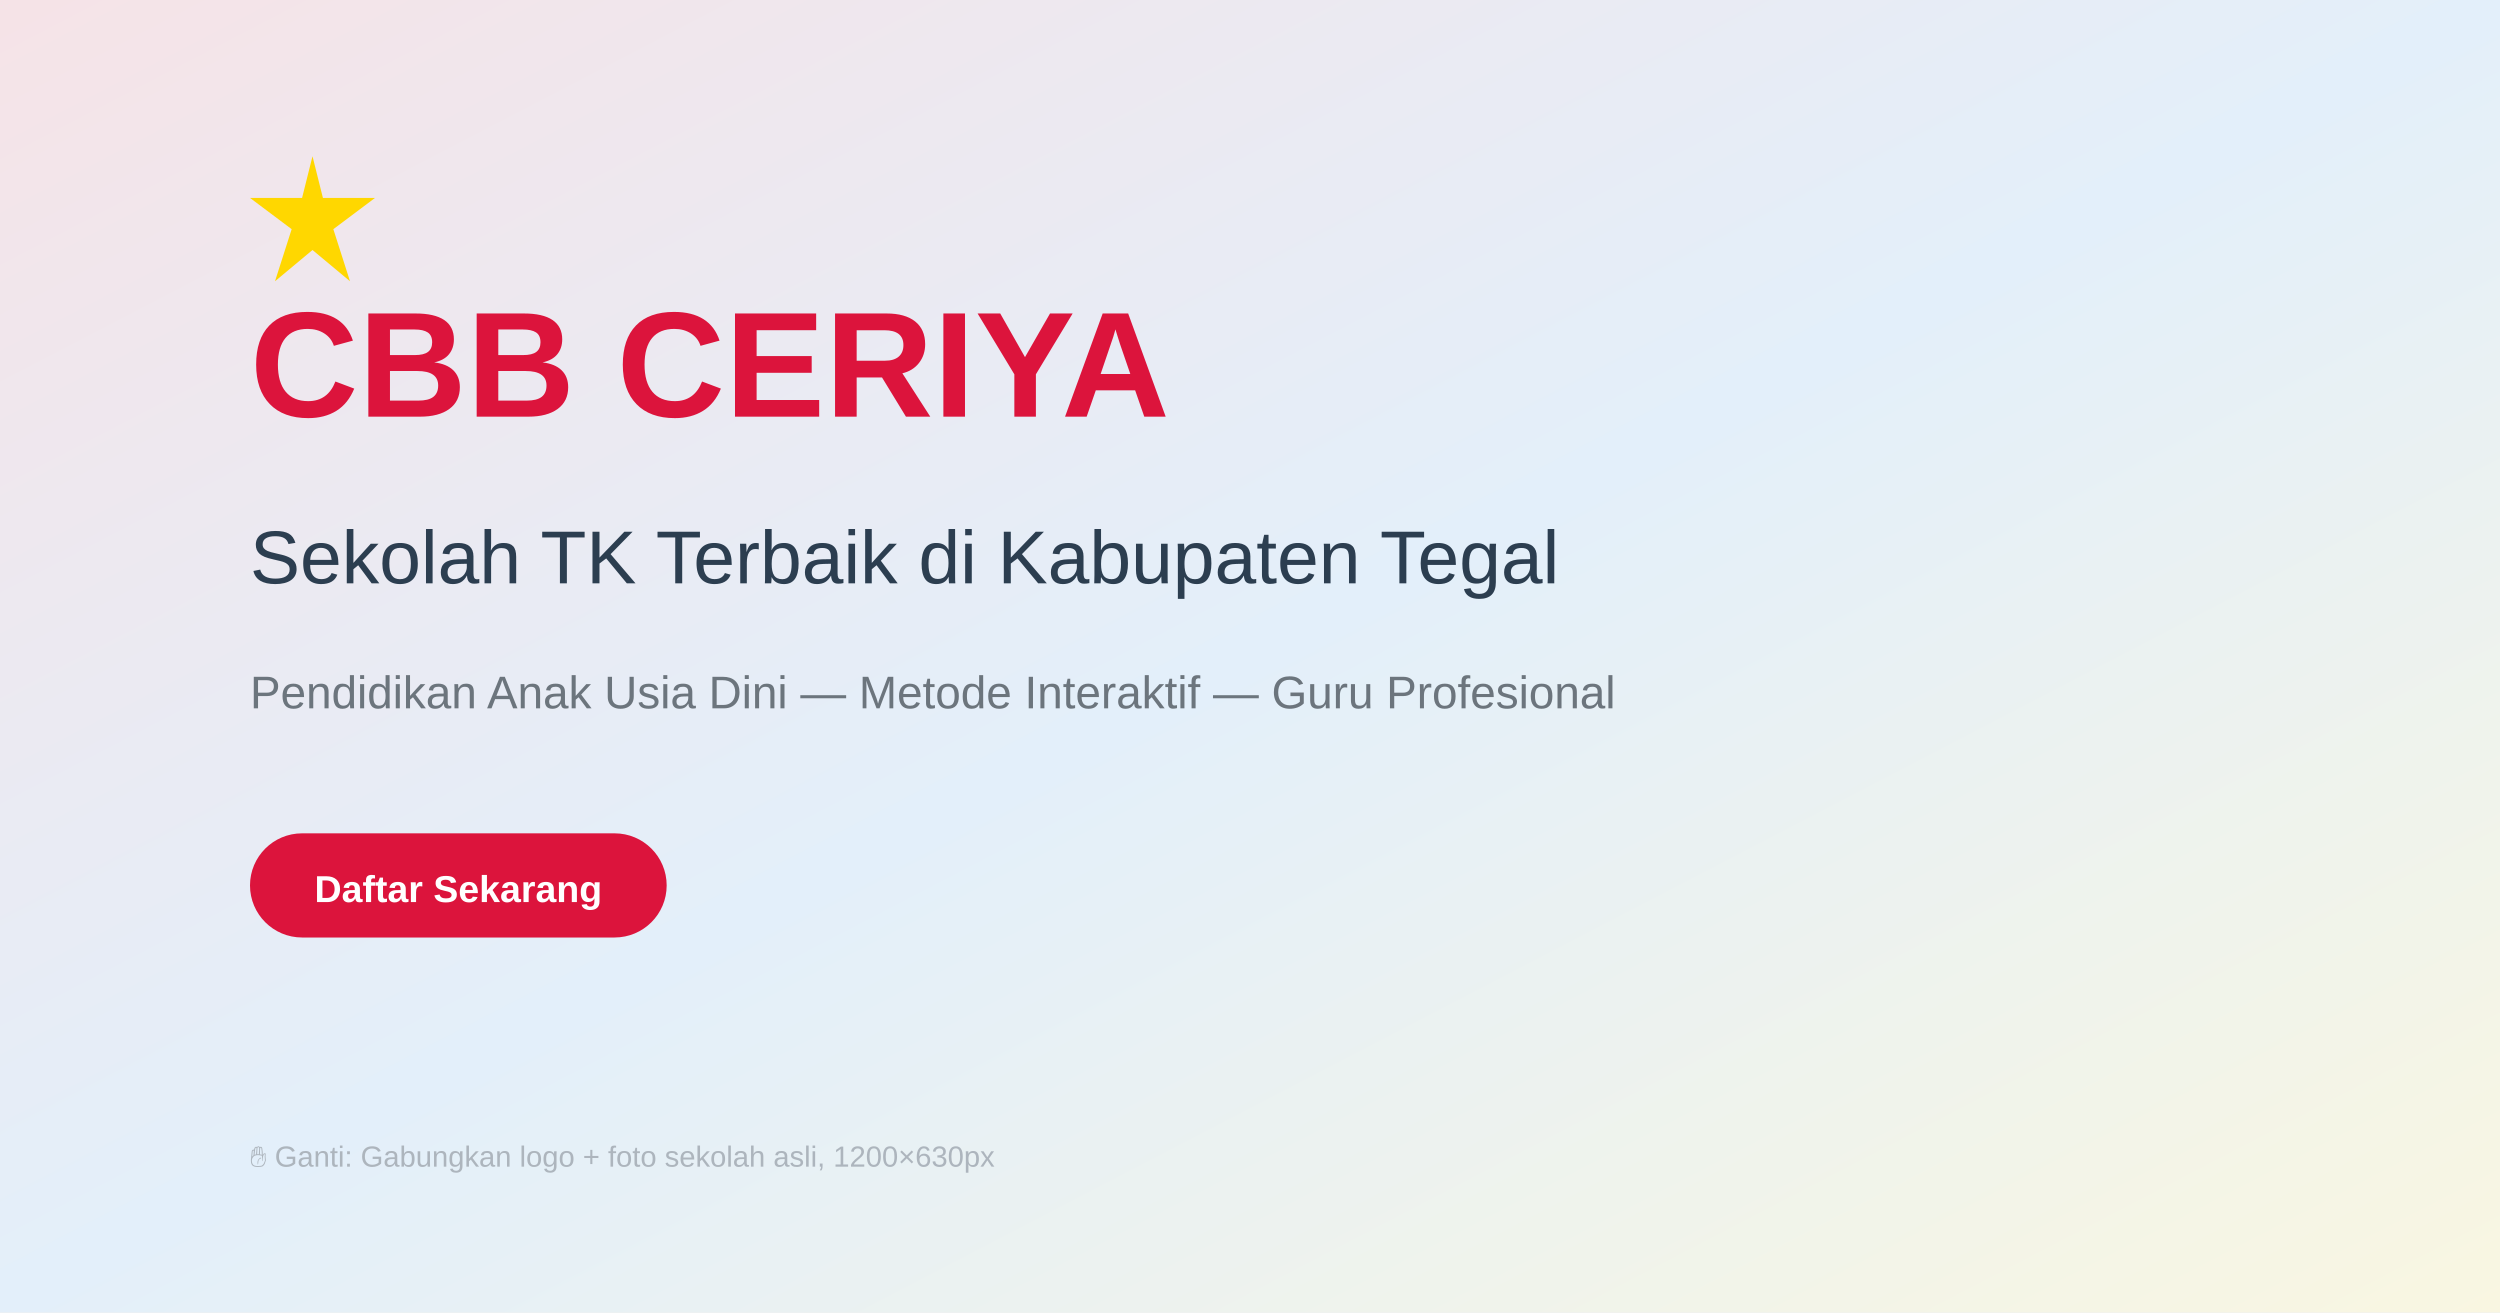
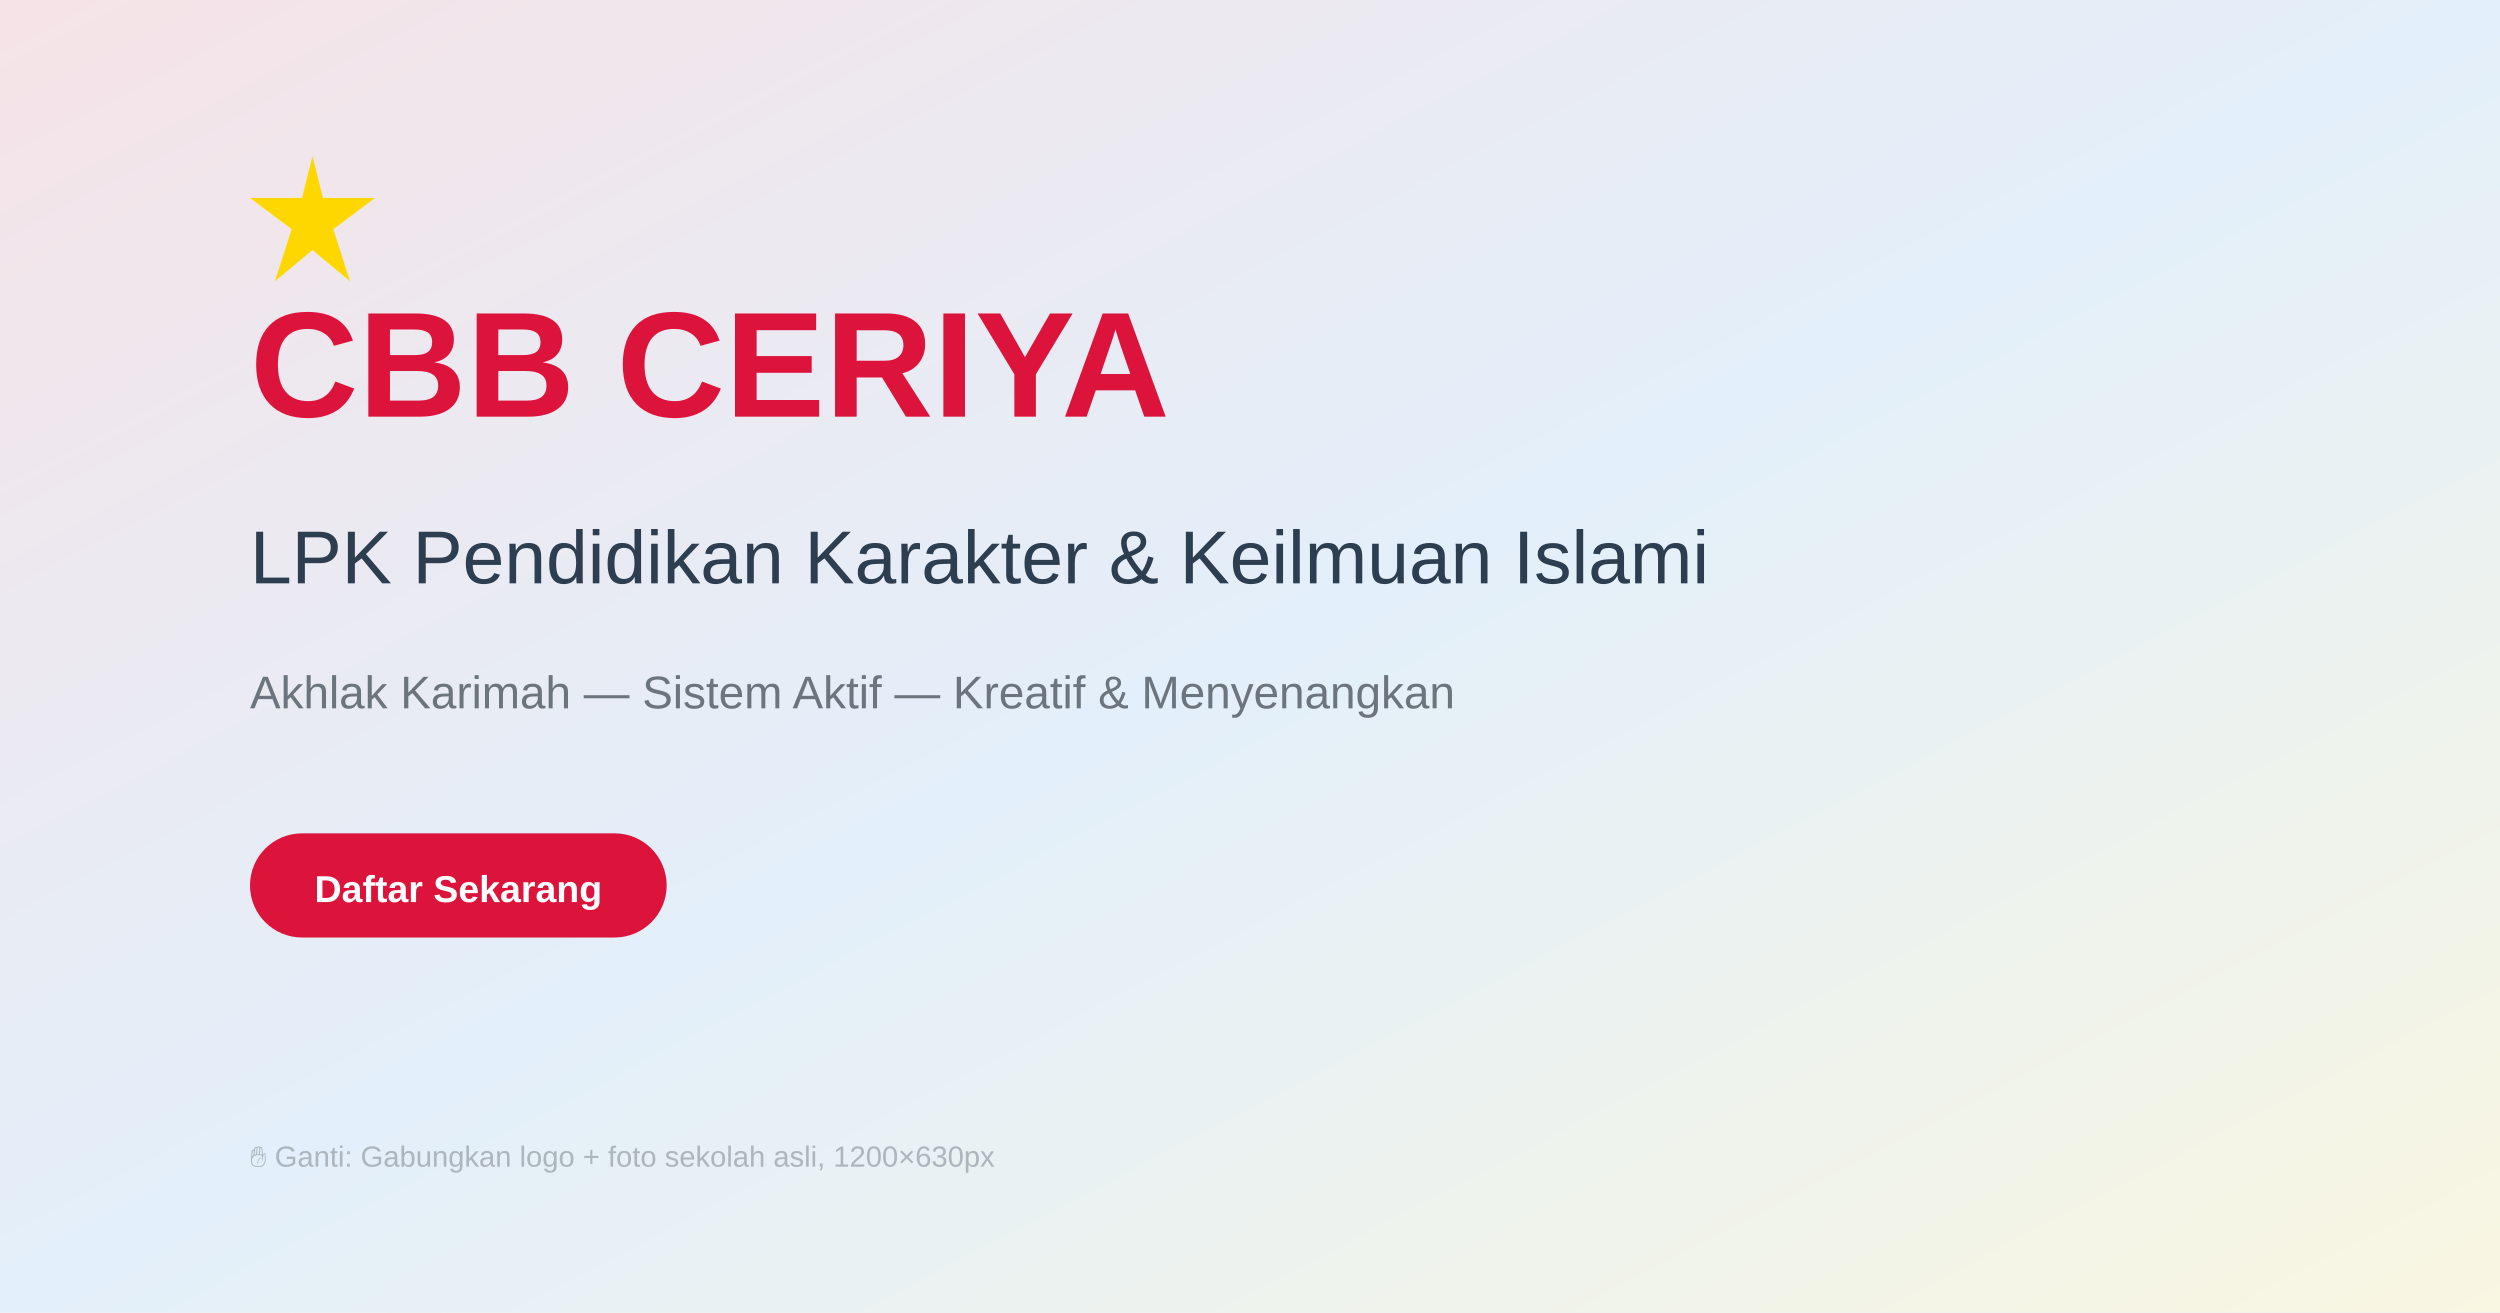
<svg xmlns="http://www.w3.org/2000/svg" viewBox="0 0 1200 630">
  <defs>
    <linearGradient id="ogGrad" x1="0%" y1="0%" x2="100%" y2="100%">
      <stop offset="0%" stop-color="#DC143C" />
      <stop offset="50%" stop-color="#1E90FF" />
      <stop offset="100%" stop-color="#FFD700" />
    </linearGradient>
  </defs>
  <rect width="1200" height="630" fill="#F8F9FA" />
  <rect width="1200" height="630" fill="url(#ogGrad)" opacity="0.1" />
  <g transform="translate(100, 60)">
    <polygon points="50,15 55,35 80,35 60,50 68,75 50,60 32,75 40,50 20,35 45,35" fill="#FFD700" />
  </g>
  <text x="120" y="200" font-family="Arial, sans-serif" font-size="72" font-weight="800" fill="#DC143C">CBB CERIYA</text>
-   <text x="120" y="280" font-family="Arial, sans-serif" font-size="36" font-weight="400" fill="#2C3E50">Sekolah TK Terbaik di Kabupaten Tegal</text>
-   <text x="120" y="340" font-family="Arial, sans-serif" font-size="22" font-weight="300" fill="#6C757D">Pendidikan Anak Usia Dini — Metode Interaktif — Guru Profesional</text>
+   <text x="120" y="280" font-family="Arial, sans-serif" font-size="36" font-weight="400" fill="#2C3E50">LPK Pendidikan Karakter &amp; Keilmuan Islami</text>
+   <text x="120" y="340" font-family="Arial, sans-serif" font-size="22" font-weight="300" fill="#6C757D">Akhlak Karimah — Sistem Aktif — Kreatif &amp; Menyenangkan</text>
  <rect x="120" y="400" width="200" height="50" rx="25" fill="#DC143C" />
  <text x="220" y="433" font-family="Arial, sans-serif" font-size="18" font-weight="600" fill="#FFFFFF" text-anchor="middle">Daftar Sekarang</text>
  <text x="120" y="560" font-family="Arial, sans-serif" font-size="14" fill="#ADB5BD">✋ Ganti: Gabungkan logo + foto sekolah asli, 1200×630px</text>
</svg>
